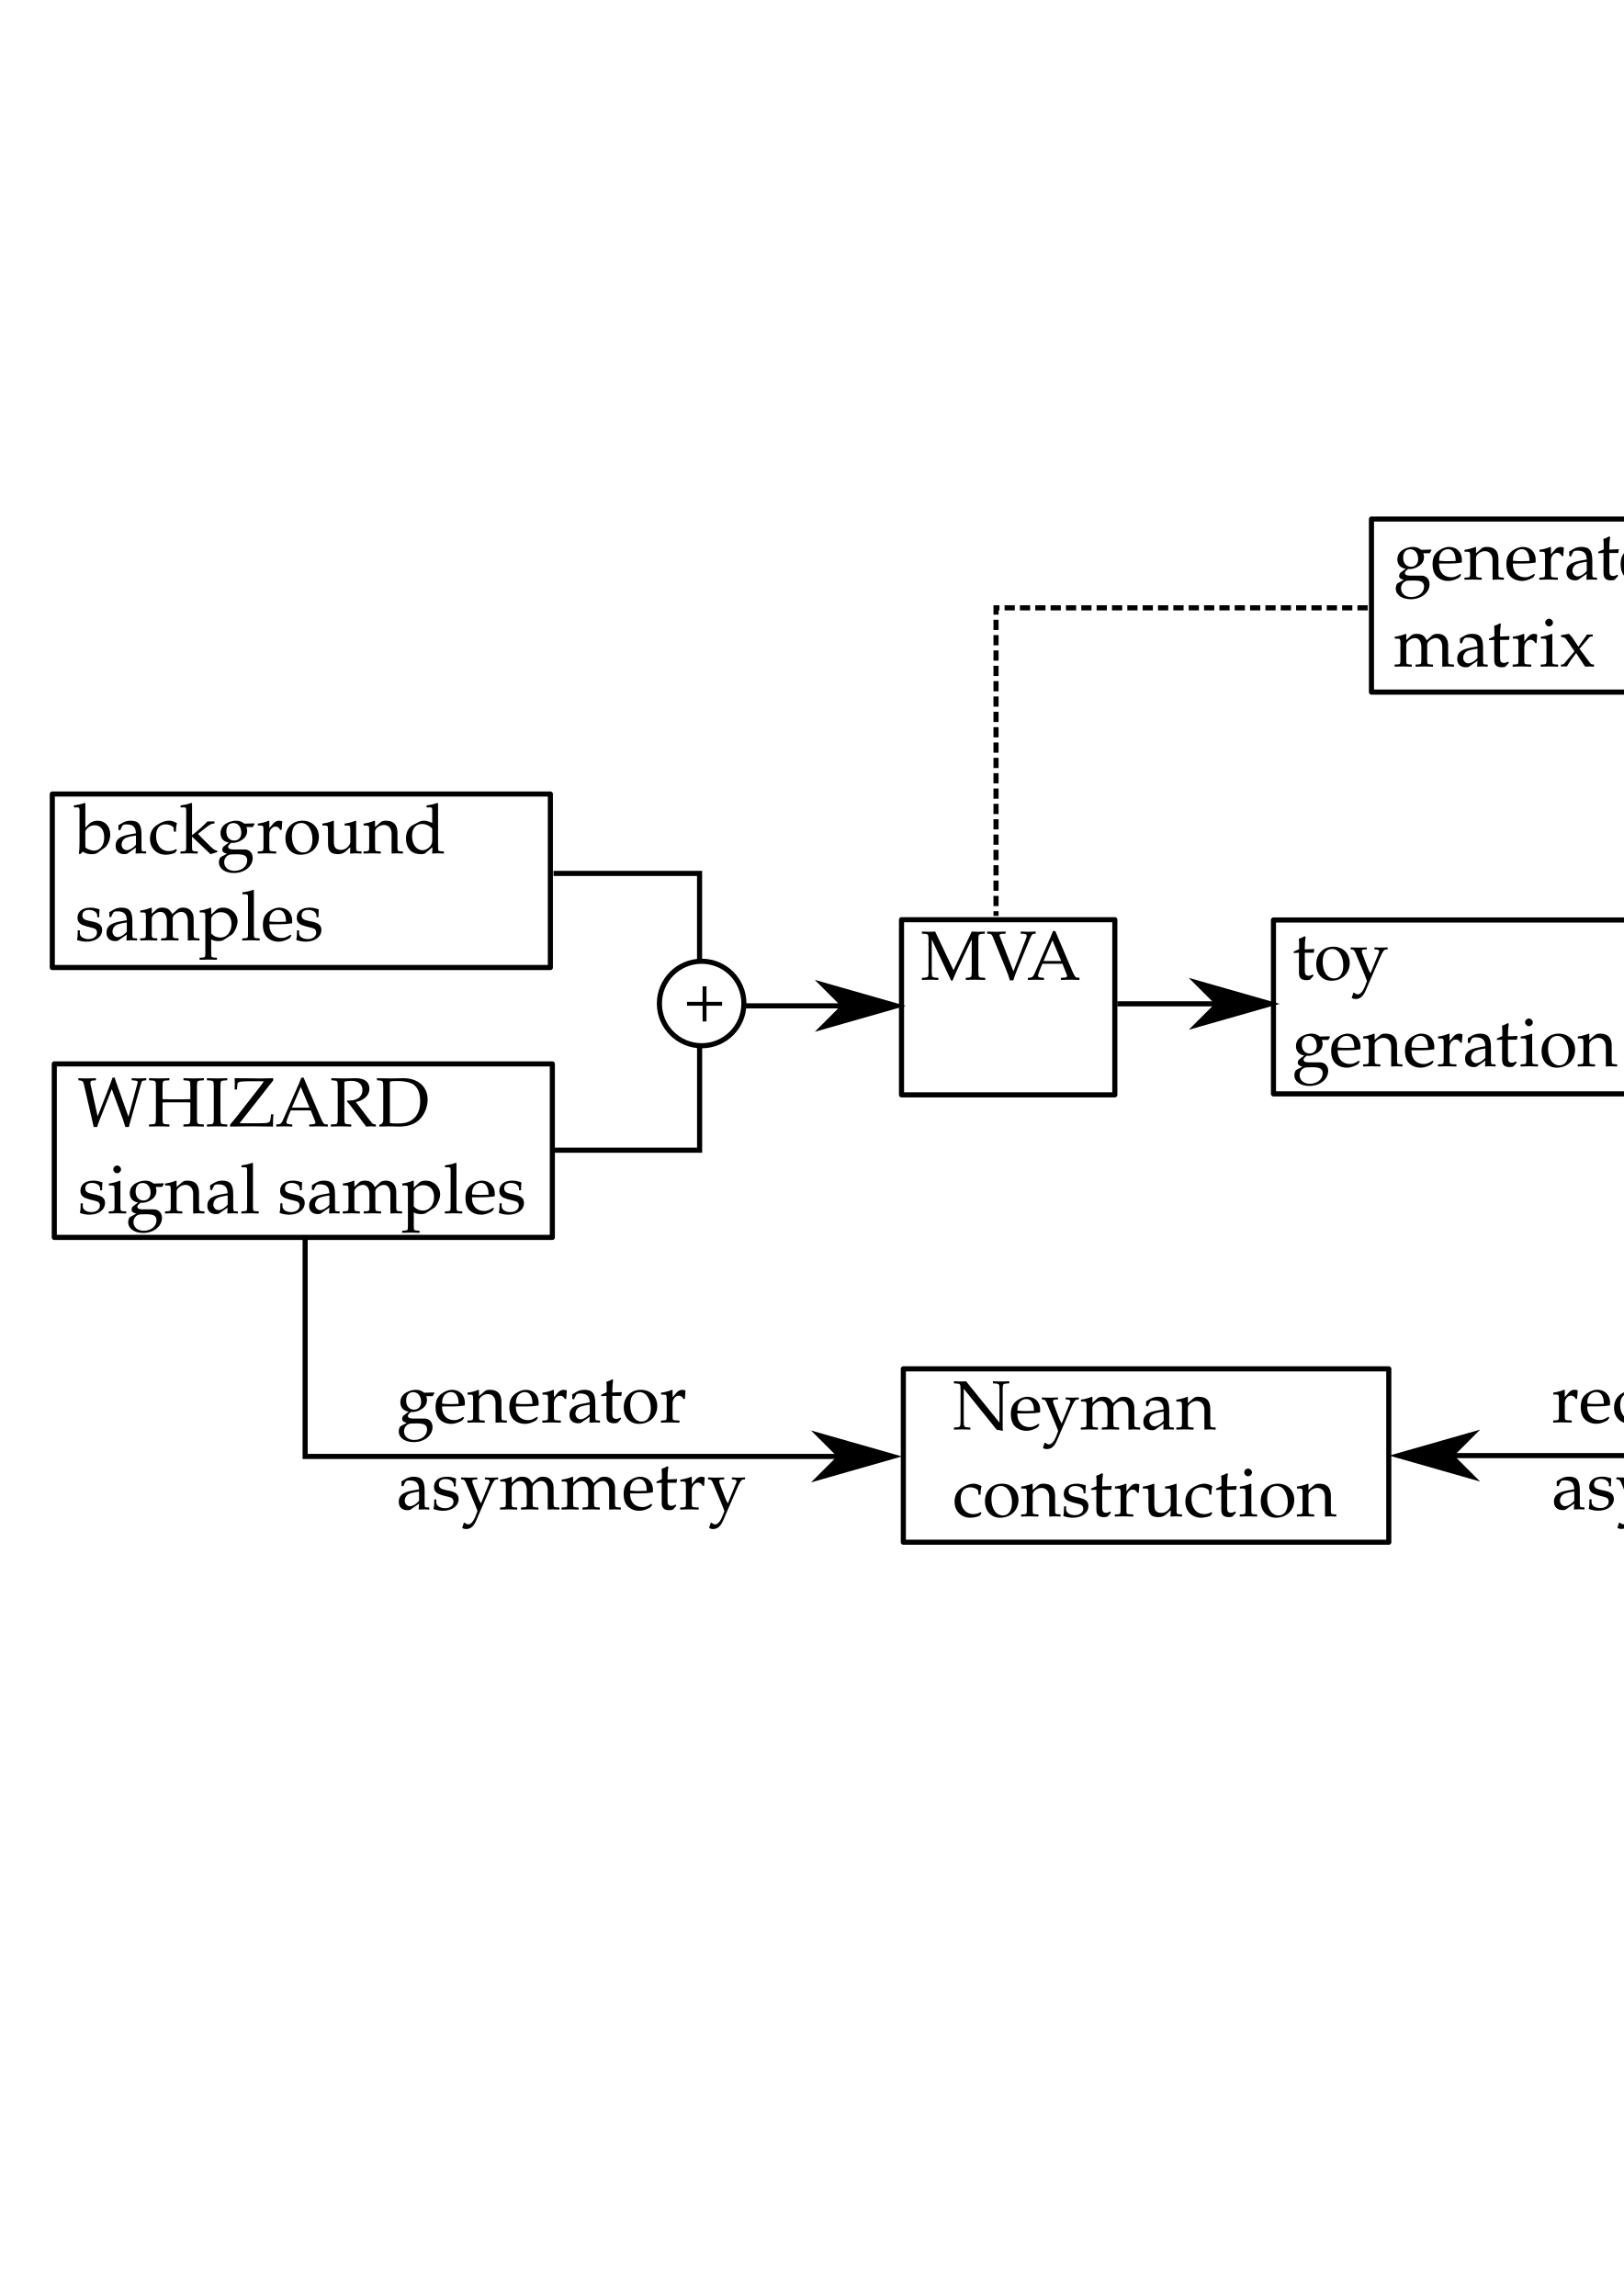
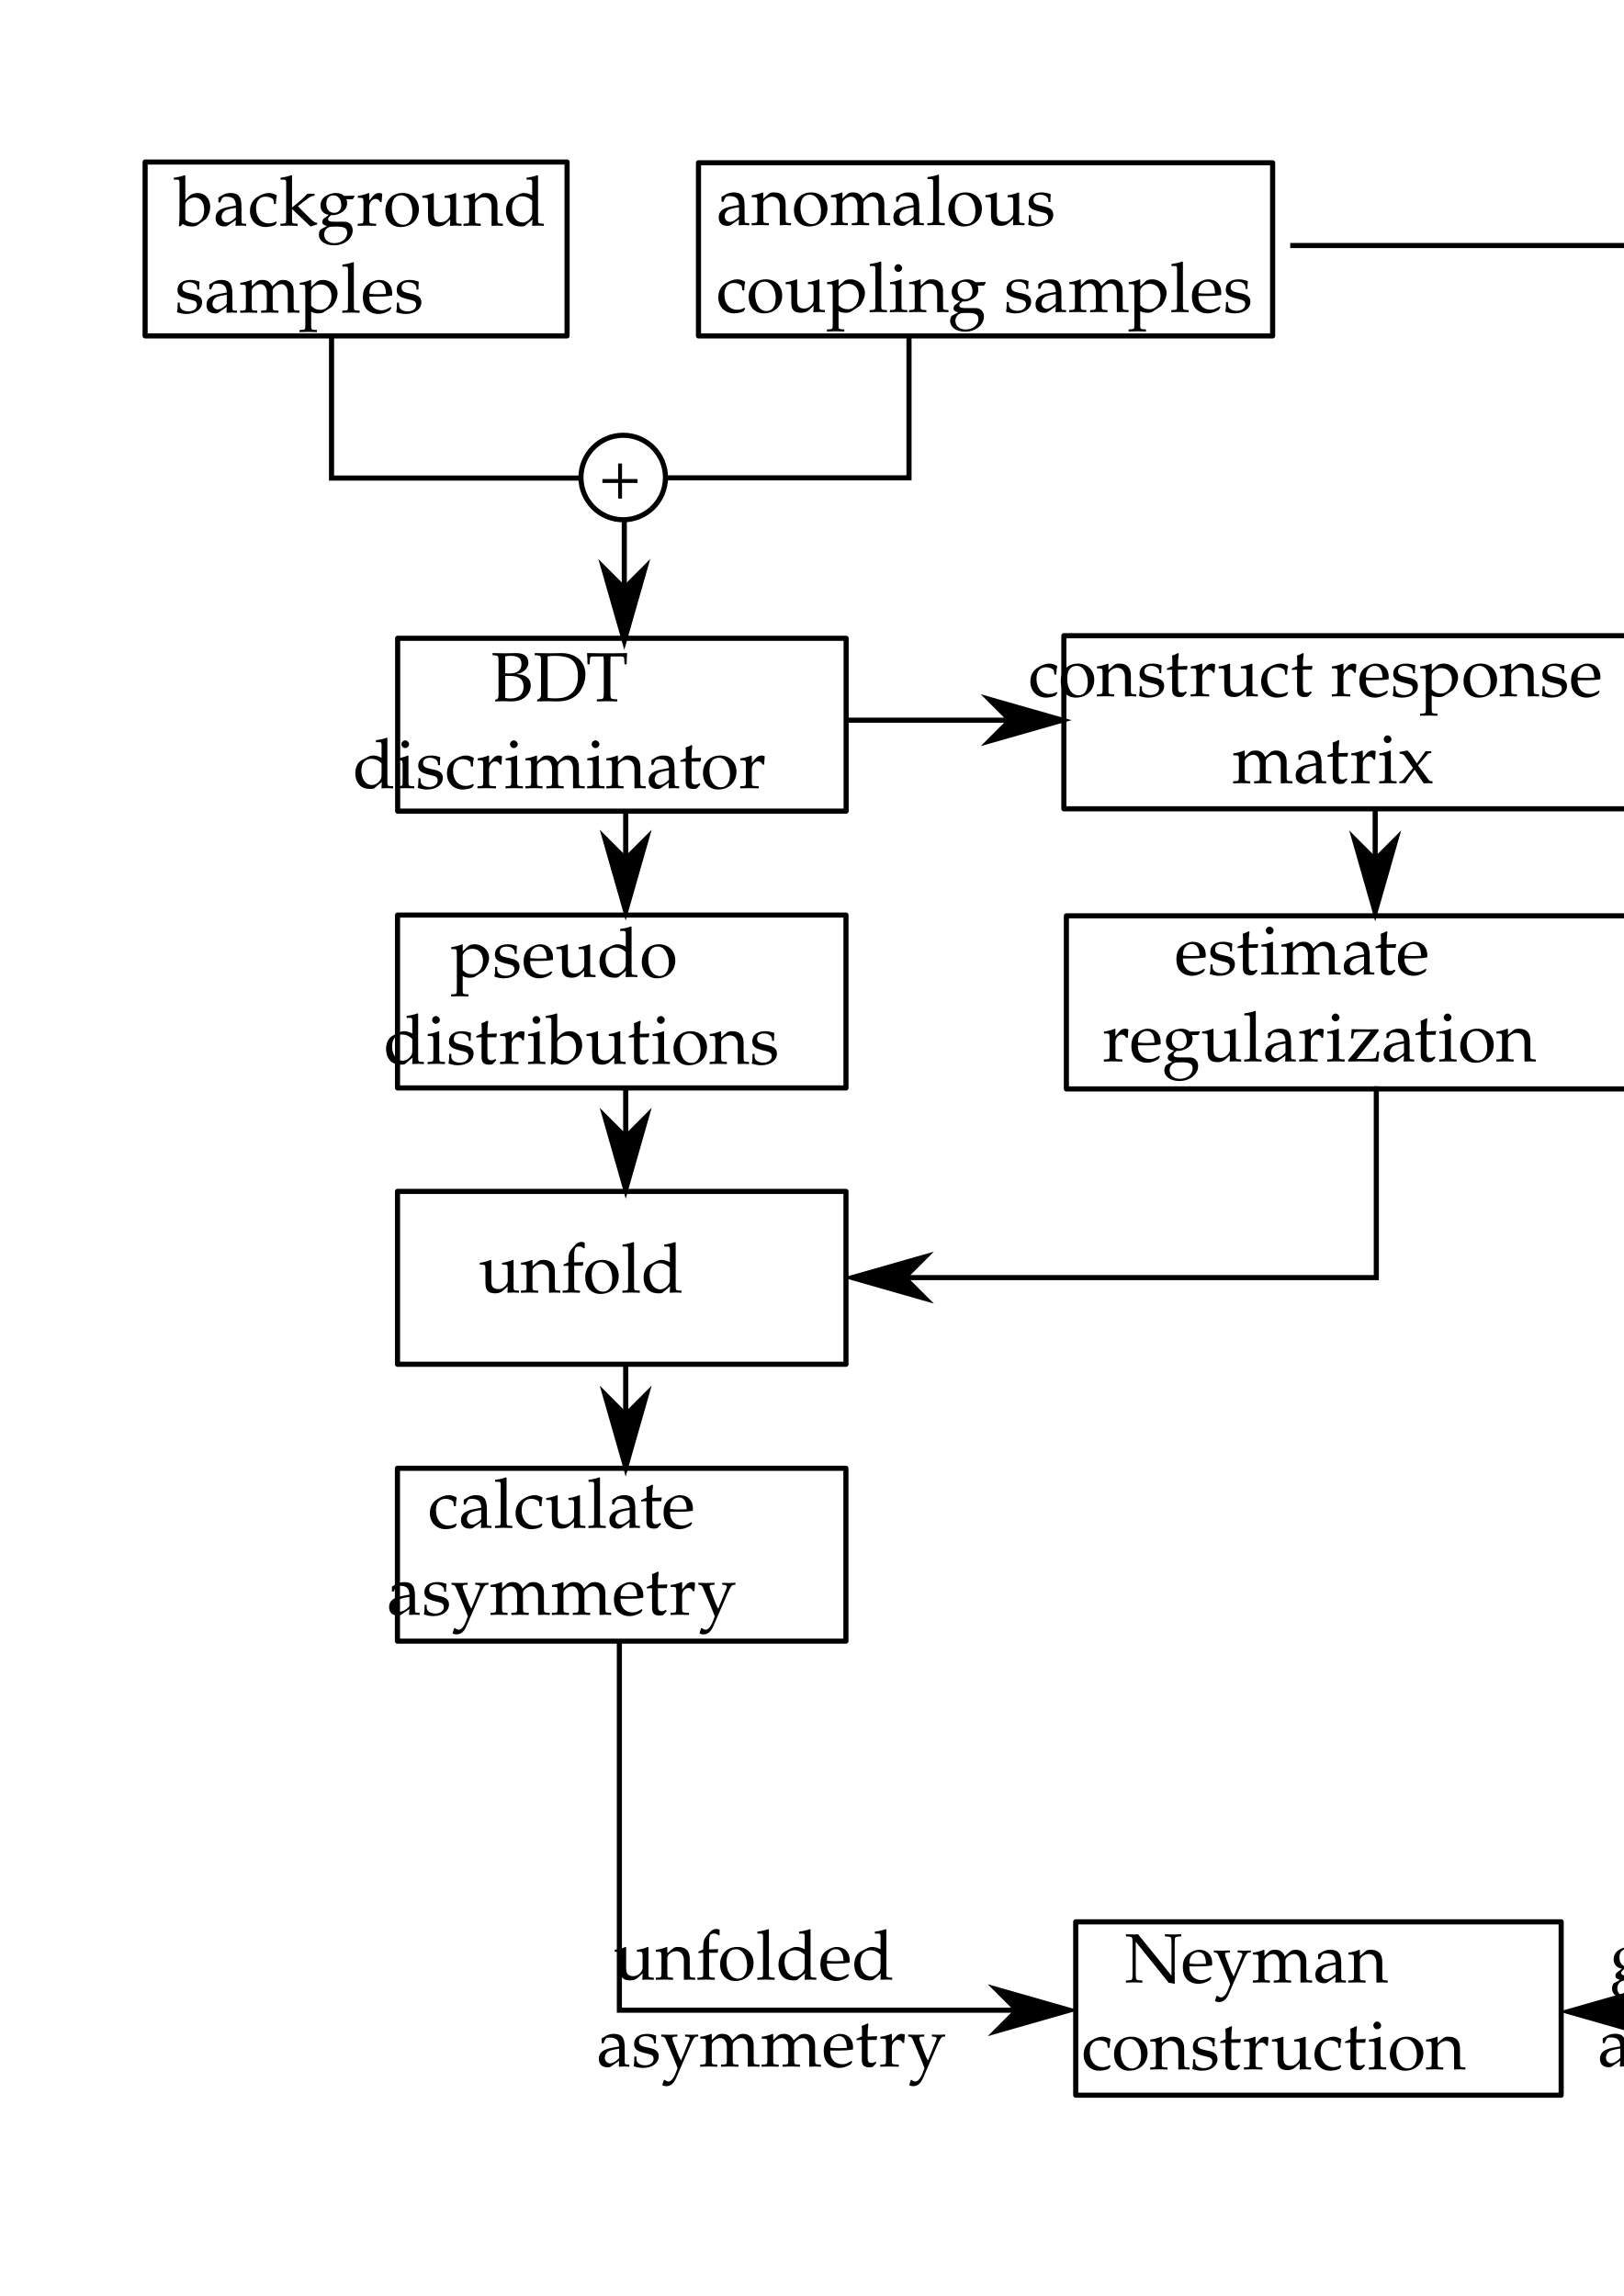
<svg xmlns="http://www.w3.org/2000/svg" width="210mm" height="297mm" id="svg2" version="1.1">
  <defs id="defs4">
    <marker orient="auto" refY="0.0" refX="0.0" id="Arrow1Lend" style="overflow:visible;">
      <path id="path4357" d="M 0.0,0.0 L 5.0,-5.0 L -12.5,0.0 L 5.0,5.0 L 0.0,0.0 z " style="fill-rule:evenodd;stroke:#000000;stroke-width:1.0pt;marker-start:none;" transform="scale(0.8) rotate(180) translate(12.5,0)" />
    </marker>
    <marker orient="auto" refY="0" refX="0" id="Arrow1Lend-1" style="overflow:visible">
      <path id="path4357-6" d="M 0,0 5,-5 -12.5,0 5,5 0,0 z" style="fill-rule:evenodd;stroke:#000000;stroke-width:1pt;marker-start:none" transform="matrix(-0.8,0,0,-0.8,-10,0)" />
    </marker>
    <marker orient="auto" refY="0" refX="0" id="Arrow1Lend-5" style="overflow:visible">
      <path id="path4357-7" d="M 0,0 5,-5 -12.5,0 5,5 0,0 z" style="fill-rule:evenodd;stroke:#000000;stroke-width:1pt;marker-start:none" transform="matrix(-0.8,0,0,-0.8,-10,0)" />
    </marker>
    <marker orient="auto" refY="0" refX="0" id="Arrow1Lend-18" style="overflow:visible">
      <path id="path4357-9" d="M 0,0 5,-5 -12.5,0 5,5 0,0 z" style="fill-rule:evenodd;stroke:#000000;stroke-width:1pt;marker-start:none" transform="matrix(-0.8,0,0,-0.8,-10,0)" />
    </marker>
    <marker orient="auto" refY="0" refX="0" id="Arrow1Lend-7" style="overflow:visible">
      <path id="path4357-95" d="M 0,0 5,-5 -12.5,0 5,5 0,0 z" style="fill-rule:evenodd;stroke:#000000;stroke-width:1pt;marker-start:none" transform="matrix(-0.8,0,0,-0.8,-10,0)" />
    </marker>
    <marker orient="auto" refY="0" refX="0" id="Arrow1Lend-6" style="overflow:visible">
      <path id="path4357-4" d="M 0,0 5,-5 -12.5,0 5,5 0,0 z" style="fill-rule:evenodd;stroke:#000000;stroke-width:1pt;marker-start:none" transform="matrix(-0.8,0,0,-0.8,-10,0)" />
    </marker>
    <marker orient="auto" refY="0" refX="0" id="Arrow1Lend-189" style="overflow:visible">
      <path id="path4357-8" d="M 0,0 5,-5 -12.5,0 5,5 0,0 z" style="fill-rule:evenodd;stroke:#000000;stroke-width:1pt;marker-start:none" transform="matrix(-0.8,0,0,-0.8,-10,0)" />
    </marker>
    <marker orient="auto" refY="0" refX="0" id="Arrow1Lend-14" style="overflow:visible">
      <path id="path4357-3" d="M 0,0 5,-5 -12.5,0 5,5 0,0 z" style="fill-rule:evenodd;stroke:#000000;stroke-width:1pt;marker-start:none" transform="matrix(-0.8,0,0,-0.8,-10,0)" />
    </marker>
    <marker orient="auto" refY="0" refX="0" id="Arrow1Lend-3" style="overflow:visible">
      <path id="path4357-2" d="M 0,0 5,-5 -12.5,0 5,5 0,0 z" style="fill-rule:evenodd;stroke:#000000;stroke-width:1pt;marker-start:none" transform="matrix(-0.8,0,0,-0.8,-10,0)" />
    </marker>
+     <marker orient="auto" refY="0" refX="0" id="Arrow1Lend-0" style="overflow:visible">
+       <path id="path4357-94" d="M 0,0 5,-5 -12.5,0 5,5 0,0 z" style="fill-rule:evenodd;stroke:#000000;stroke-width:1pt;marker-start:none" transform="matrix(-0.8,0,0,-0.8,-10,0)" />
+     </marker>
+     <marker orient="auto" refY="0" refX="0" id="Arrow1Lend-4" style="overflow:visible">
+       <path id="path4357-5" d="M 0,0 5,-5 -12.5,0 5,5 0,0 z" style="fill-rule:evenodd;stroke:#000000;stroke-width:1pt;marker-start:none" transform="matrix(-0.8,0,0,-0.8,-10,0)" />
+     </marker>
+     <marker orient="auto" refY="0" refX="0" id="Arrow1Lend-71" style="overflow:visible">
+       <path id="path4357-1" d="M 0,0 5,-5 -12.5,0 5,5 0,0 z" style="fill-rule:evenodd;stroke:#000000;stroke-width:1pt;marker-start:none" transform="matrix(-0.8,0,0,-0.8,-10,0)" />
+     </marker>
+     <marker orient="auto" refY="0" refX="0" id="Arrow1Lend-2" style="overflow:visible">
+       <path id="path4357-76" d="M 0,0 5,-5 -12.5,0 5,5 0,0 z" style="fill-rule:evenodd;stroke:#000000;stroke-width:1pt;marker-start:none" transform="matrix(-0.8,0,0,-0.8,-10,0)" />
+     </marker>
+     <marker orient="auto" refY="0" refX="0" id="Arrow1Lend-23" style="overflow:visible">
+       <path id="path4357-22" d="M 0,0 5,-5 -12.5,0 5,5 0,0 z" style="fill-rule:evenodd;stroke:#000000;stroke-width:1pt;marker-start:none" transform="matrix(-0.8,0,0,-0.8,-10,0)" />
+     </marker>
+     <marker orient="auto" refY="0" refX="0" id="Arrow1Lend-68" style="overflow:visible">
+       <path id="path4357-57" d="M 0,0 5,-5 -12.5,0 5,5 0,0 z" style="fill-rule:evenodd;stroke:#000000;stroke-width:1pt;marker-start:none" transform="matrix(-0.8,0,0,-0.8,-10,0)" />
+     </marker>
+     <marker orient="auto" refY="0" refX="0" id="Arrow1Lend-1892" style="overflow:visible">
+       <path id="path4357-79" d="M 0,0 5,-5 -12.5,0 5,5 0,0 z" style="fill-rule:evenodd;stroke:#000000;stroke-width:1pt;marker-start:none" transform="matrix(-0.8,0,0,-0.8,-10,0)" />
+     </marker>
  </defs>
  <g id="layer1">
-     <text xml:space="preserve" style="font-size:34px;font-style:normal;font-variant:normal;font-weight:normal;font-stretch:normal;text-align:start;line-height:125%;writing-mode:lr-tb;text-anchor:start;fill:#000000;fill-opacity:1;stroke:none;font-family:Palatino Linotype;-inkscape-font-specification:Palatino Linotype;stroke-width:2.5;stroke-miterlimit:4;stroke-dasharray:none" x="36.626" y="417.197" id="text2816">
-       <tspan x="36.626" y="417.197" id="tspan2820">background </tspan>
-       <tspan x="36.626" y="459.697" id="tspan3176">samples</tspan>
+     <text xml:space="preserve" style="font-size:34px;font-style:normal;font-variant:normal;font-weight:normal;font-stretch:normal;text-align:start;line-height:125%;writing-mode:lr-tb;text-anchor:start;fill:#000000;fill-opacity:1;stroke:none;font-family:Palatino Linotype;-inkscape-font-specification:Palatino Linotype;stroke-width:2.5;stroke-miterlimit:4;stroke-dasharray:none" x="85.495" y="110.307" id="text2816">
+       <tspan x="85.495" y="110.307" id="tspan2820">background </tspan>
+       <tspan x="85.495" y="152.807" id="tspan3176">samples</tspan>
    </text>
-     <text xml:space="preserve" style="font-size:34px;font-style:normal;font-variant:normal;font-weight:normal;font-stretch:normal;text-align:start;line-height:125%;writing-mode:lr-tb;text-anchor:start;fill:#000000;fill-opacity:1;stroke:none;font-family:Palatino Linotype;-inkscape-font-specification:Palatino Linotype;stroke-width:2.5;stroke-miterlimit:4;stroke-dasharray:none" x="38.044" y="550.669" id="text2816-1">
-       <tspan id="tspan2818-7" x="38.044" y="550.669">WHIZARD</tspan>
-       <tspan x="38.044" y="593.169" id="tspan2820-4">signal samples</tspan>
+     <text xml:space="preserve" style="font-size:34px;font-style:normal;font-variant:normal;font-weight:normal;font-stretch:normal;text-align:start;line-height:125%;writing-mode:lr-tb;text-anchor:start;fill:#000000;fill-opacity:1;stroke:none;font-family:Palatino Linotype;-inkscape-font-specification:Palatino Linotype;stroke-width:2.5;stroke-miterlimit:4;stroke-dasharray:none" x="350.231" y="110.021" id="text2816-1">
+       <tspan x="350.231" y="110.021" id="tspan2820-4">anomalous</tspan>
+       <tspan x="350.231" y="152.521" id="tspan3748">coupling samples</tspan>
    </text>
-     <text xml:space="preserve" style="font-size:34px;font-style:normal;font-variant:normal;font-weight:normal;font-stretch:normal;text-align:start;line-height:125%;writing-mode:lr-tb;text-anchor:start;fill:#000000;fill-opacity:1;stroke:none;font-family:Palatino Linotype;-inkscape-font-specification:Palatino Linotype;stroke-width:2.5;stroke-miterlimit:4;stroke-dasharray:none" x="631.63" y="478.797" id="text2816-1-0">
-       <tspan x="631.63" y="478.797" id="tspan2820-4-4">toy </tspan>
-       <tspan x="631.63" y="521.297" id="tspan3339">generation</tspan>
+     <text xml:space="preserve" style="font-size:34px;font-style:normal;font-variant:normal;font-weight:normal;font-stretch:normal;text-align:start;line-height:125%;writing-mode:lr-tb;text-anchor:start;fill:#000000;fill-opacity:1;stroke:none;font-family:Palatino Linotype;-inkscape-font-specification:Palatino Linotype;stroke-width:2.5;stroke-miterlimit:4;stroke-dasharray:none" x="305.465" y="477.61" id="text2816-1-0">
+       <tspan x="309.715" y="477.61" id="tspan2820-4-4" style="text-align:center;text-anchor:middle;stroke-width:2.5;stroke-miterlimit:4;stroke-dasharray:none">pseudo </tspan>
+       <tspan x="305.465" y="520.11" id="tspan3774" style="text-align:center;text-anchor:middle;stroke-width:2.5;stroke-miterlimit:4;stroke-dasharray:none">distributions</tspan>
    </text>
    <text xml:space="preserve" style="font-size:34px;font-style:normal;font-weight:normal;fill:#000000;fill-opacity:1;stroke:none;font-family:Palatino Linotype;-inkscape-font-specification:Palatino Linotype;stroke-width:2.5;stroke-miterlimit:4;stroke-dasharray:none;font-stretch:normal;font-variant:normal;text-anchor:start;text-align:start;writing-mode:lr;line-height:125%" x="623.549" y="613.714" id="text3208">
      <tspan id="tspan3210" x="623.549" y="613.714" />
    </text>
-     <text xml:space="preserve" style="font-size:34px;font-style:normal;font-variant:normal;font-weight:normal;font-stretch:normal;text-align:start;line-height:125%;writing-mode:lr-tb;text-anchor:start;fill:#000000;fill-opacity:1;stroke:none;font-family:Palatino Linotype;-inkscape-font-specification:Palatino Linotype;stroke-width:2.5;stroke-miterlimit:4;stroke-dasharray:none" x="681.187" y="283.337" id="text2816-1-0-8">
-       <tspan x="681.187" y="283.337" id="tspan3335">generate response</tspan>
-       <tspan x="681.187" y="325.837" id="tspan3237">matrix</tspan>
+     <text xml:space="preserve" style="font-size:34px;font-style:normal;font-variant:normal;font-weight:normal;font-stretch:normal;text-align:center;line-height:125%;writing-mode:lr-tb;text-anchor:middle;fill:#000000;fill-opacity:1;stroke:none;font-family:Palatino Linotype;-inkscape-font-specification:Palatino Linotype;stroke-width:2.5;stroke-miterlimit:4;stroke-dasharray:none" x="672.825" y="340.381" id="text2816-1-0-8">
+       <tspan x="672.825" y="340.381" id="tspan3335">construct response</tspan>
+       <tspan x="672.825" y="382.881" id="tspan3237">matrix</tspan>
    </text>
-     <text xml:space="preserve" style="font-size:34px;font-style:normal;font-variant:normal;font-weight:normal;font-stretch:normal;text-align:start;line-height:125%;writing-mode:lr-tb;text-anchor:start;fill:#000000;fill-opacity:1;stroke:none;font-family:Palatino Linotype;-inkscape-font-specification:Palatino Linotype;stroke-width:2.5;stroke-miterlimit:4;stroke-dasharray:none" x="1066.201" y="281.583" id="text2816-1-0-8-2">
-       <tspan x="1066.201" y="281.583" id="tspan3269">estimate </tspan>
-       <tspan x="1066.201" y="324.083" id="tspan3333">regularization</tspan>
+     <text xml:space="preserve" style="font-size:34px;font-style:normal;font-variant:normal;font-weight:normal;font-stretch:normal;text-align:center;line-height:125%;writing-mode:lr-tb;text-anchor:middle;fill:#000000;fill-opacity:1;stroke:none;font-family:Palatino Linotype;-inkscape-font-specification:Palatino Linotype;stroke-width:2.5;stroke-miterlimit:4;stroke-dasharray:none" x="666.201" y="476.385" id="text2816-1-0-8-2">
+       <tspan x="670.451" y="476.385" id="tspan3269">estimate </tspan>
+       <tspan x="666.201" y="518.885" id="tspan3333">regularization</tspan>
    </text>
-     <text xml:space="preserve" style="font-size:34px;font-style:normal;font-variant:normal;font-weight:normal;font-stretch:normal;text-align:start;line-height:125%;writing-mode:lr-tb;text-anchor:start;fill:#000000;fill-opacity:1;stroke:none;font-family:Palatino Linotype;-inkscape-font-specification:Palatino Linotype;stroke-width:2.5;stroke-miterlimit:4;stroke-dasharray:none" x="895.131" y="478.687" id="text2816-1-0-8-2-5">
-       <tspan x="895.131" y="478.687" id="tspan3269-1">unfold</tspan>
+     <text xml:space="preserve" style="font-size:34px;font-style:normal;font-variant:normal;font-weight:normal;font-stretch:normal;text-align:start;line-height:125%;writing-mode:lr-tb;text-anchor:start;fill:#000000;fill-opacity:1;stroke:none;font-family:Palatino Linotype;-inkscape-font-specification:Palatino Linotype;stroke-width:2.5;stroke-miterlimit:4;stroke-dasharray:none" x="305.318" y="631.918" id="text2816-1-0-8-2-5">
+       <tspan x="305.318" y="631.918" id="tspan3269-1" style="text-align:center;text-anchor:middle;stroke-width:2.5;stroke-miterlimit:4;stroke-dasharray:none">unfold</tspan>
    </text>
    <text xml:space="preserve" style="font-size:34px;font-style:normal;font-weight:normal;fill:#000000;fill-opacity:1;stroke:none;font-family:Palatino Linotype;-inkscape-font-specification:Palatino Linotype;stroke-width:2.5;stroke-miterlimit:4;stroke-dasharray:none;font-stretch:normal;font-variant:normal;text-anchor:start;text-align:start;writing-mode:lr;line-height:125%" x="658.956" y="725.835" id="text3298">
      <tspan id="tspan3300" x="658.956" y="725.835" />
    </text>
-     <text xml:space="preserve" style="font-size:34px;font-style:normal;font-variant:normal;font-weight:normal;font-stretch:normal;text-align:start;line-height:125%;writing-mode:lr-tb;text-anchor:start;fill:#000000;fill-opacity:1;stroke:none;font-family:Palatino Linotype;-inkscape-font-specification:Palatino Linotype;stroke-width:2.5;stroke-miterlimit:4;stroke-dasharray:none" x="1102.34" y="479.683" id="text2816-1-0-8-2-5-7">
-       <tspan x="1102.34" y="479.683" id="tspan3269-1-1">calculate </tspan>
-       <tspan x="1102.34" y="522.183" id="tspan3341">asymmetry</tspan>
-       <tspan x="1102.34" y="564.683" id="tspan3327" />
+     <text xml:space="preserve" style="font-size:34px;font-style:normal;font-variant:normal;font-weight:normal;font-stretch:normal;text-align:center;line-height:125%;writing-mode:lr-tb;text-anchor:middle;fill:#000000;fill-opacity:1;stroke:none;font-family:Palatino Linotype;-inkscape-font-specification:Palatino Linotype;stroke-width:2.5;stroke-miterlimit:4;stroke-dasharray:none" x="304.253" y="746.936" id="text2816-1-0-8-2-5-7">
+       <tspan x="308.503" y="746.936" id="tspan3269-1-1">calculate </tspan>
+       <tspan x="304.253" y="789.436" id="tspan3341">asymmetry</tspan>
+       <tspan x="304.253" y="831.936" id="tspan3327" />
    </text>
    <text xml:space="preserve" style="font-size:34px;font-style:normal;font-weight:normal;fill:#000000;fill-opacity:1;stroke:none;font-family:Palatino Linotype;-inkscape-font-specification:Palatino Linotype;stroke-width:2.5;stroke-miterlimit:4;stroke-dasharray:none;font-stretch:normal;font-variant:normal;text-anchor:start;text-align:start;writing-mode:lr;line-height:125%" x="662.89" y="843.857" id="text3329">
      <tspan id="tspan3331" x="662.89" y="843.857" />
    </text>
-     <text xml:space="preserve" style="font-size:34px;font-style:normal;font-variant:normal;font-weight:normal;font-stretch:normal;text-align:start;line-height:125%;writing-mode:lr-tb;text-anchor:start;fill:#000000;fill-opacity:1;stroke:none;font-family:Palatino Linotype;-inkscape-font-specification:Palatino Linotype;stroke-width:2.5;stroke-miterlimit:4;stroke-dasharray:none" x="465.725" y="698.832" id="text2816-1-0-1">
-       <tspan x="465.725" y="698.832" id="tspan3339-2">Neyman</tspan>
-       <tspan x="465.725" y="741.332" id="tspan3373">construction</tspan>
+     <text xml:space="preserve" style="font-size:34px;font-style:normal;font-variant:normal;font-weight:normal;font-stretch:normal;text-align:center;line-height:125%;writing-mode:lr-tb;text-anchor:middle;fill:#000000;fill-opacity:1;stroke:none;font-family:Palatino Linotype;-inkscape-font-specification:Palatino Linotype;stroke-width:2.5;stroke-miterlimit:4;stroke-dasharray:none" x="643.989" y="969.194" id="text2816-1-0-1">
+       <tspan x="643.989" y="969.194" id="tspan3339-2">Neyman</tspan>
+       <tspan x="643.989" y="1011.694" id="tspan3373">construction</tspan>
    </text>
-     <rect style="font-size:34px;font-style:normal;font-variant:normal;font-weight:normal;font-stretch:normal;text-align:start;line-height:125%;writing-mode:lr-tb;text-anchor:start;fill:none;stroke:#000000;stroke-width:2.5;stroke-linecap:round;stroke-linejoin:round;stroke-miterlimit:4;stroke-opacity:1;stroke-dasharray:none;stroke-dashoffset:0;font-family:Palatino Linotype;-inkscape-font-specification:Palatino Linotype" id="rect3379" width="296.651" height="84.616" x="670.398" y="253.763" />
-     <rect style="font-size:34px;font-style:normal;font-variant:normal;font-weight:normal;font-stretch:normal;text-align:start;line-height:125%;writing-mode:lr-tb;text-anchor:start;fill:none;stroke:#000000;stroke-width:2.5;stroke-linecap:round;stroke-linejoin:round;stroke-miterlimit:4;stroke-opacity:1;stroke-dasharray:none;stroke-dashoffset:0;font-family:Palatino Linotype;-inkscape-font-specification:Palatino Linotype" id="rect3379-7" width="243.464" height="84.823" x="26.532" y="520.142" />
-     <rect style="font-size:34px;font-style:normal;font-variant:normal;font-weight:normal;font-stretch:normal;text-align:start;line-height:125%;writing-mode:lr-tb;text-anchor:start;fill:none;stroke:#000000;stroke-width:2.5;stroke-linecap:round;stroke-linejoin:round;stroke-miterlimit:4;stroke-opacity:1;stroke-dasharray:none;stroke-dashoffset:0;font-family:Palatino Linotype;-inkscape-font-specification:Palatino Linotype" id="rect3379-7-1" width="243.464" height="84.823" x="25.562" y="388.199" />
-     <rect style="font-size:34px;font-style:normal;font-variant:normal;font-weight:normal;font-stretch:normal;text-align:start;line-height:125%;writing-mode:lr-tb;text-anchor:start;fill:none;stroke:#000000;stroke-width:2.5;stroke-linecap:round;stroke-linejoin:round;stroke-miterlimit:4;stroke-opacity:1;stroke-dasharray:none;stroke-dashoffset:0;font-family:Palatino Linotype;-inkscape-font-specification:Palatino Linotype" id="rect3379-7-1-4" width="181.828" height="85.016" x="622.498" y="449.777" />
-     <text xml:space="preserve" style="font-size:34px;font-style:normal;font-variant:normal;font-weight:normal;font-stretch:normal;text-align:start;line-height:125%;writing-mode:lr-tb;text-anchor:start;fill:#000000;fill-opacity:1;stroke:none;font-family:Palatino Linotype;-inkscape-font-specification:Palatino Linotype;stroke-width:2.5;stroke-miterlimit:4;stroke-dasharray:none" x="334.099" y="499.626" id="text4241">
-       <tspan id="tspan4243" x="334.099" y="499.626">+</tspan>
+     <rect style="font-size:34px;font-style:normal;font-variant:normal;font-weight:normal;font-stretch:normal;text-align:start;line-height:125%;writing-mode:lr-tb;text-anchor:start;fill:none;stroke:#000000;stroke-width:2.5;stroke-linecap:round;stroke-linejoin:round;stroke-miterlimit:4;stroke-opacity:1;stroke-dasharray:none;stroke-dashoffset:0;font-family:Palatino Linotype;-inkscape-font-specification:Palatino Linotype" id="rect3379" width="296.651" height="84.616" x="520.036" y="310.807" />
+     <rect style="font-size:34px;font-style:normal;font-variant:normal;font-weight:normal;font-stretch:normal;text-align:start;line-height:125%;writing-mode:lr-tb;text-anchor:start;fill:none;stroke:#000000;stroke-width:2.5;stroke-linecap:round;stroke-linejoin:round;stroke-miterlimit:4;stroke-opacity:1;stroke-dasharray:none;stroke-dashoffset:0;font-family:Palatino Linotype;-inkscape-font-specification:Palatino Linotype" id="rect3379-7" width="280.656" height="84.642" x="341.435" y="79.584" />
+     <text xml:space="preserve" style="font-size:34px;font-style:normal;font-variant:normal;font-weight:normal;font-stretch:normal;text-align:start;line-height:125%;writing-mode:lr-tb;text-anchor:start;fill:#000000;fill-opacity:1;stroke:none;font-family:Palatino Linotype;-inkscape-font-specification:Palatino Linotype;stroke-width:2.5;stroke-miterlimit:4;stroke-dasharray:none" x="224.865" y="-294.232" id="text4241" transform="matrix(0,1,-1,0,0,0)">
+       <tspan id="tspan4243" x="224.865" y="-294.232">+</tspan>
    </text>
-     <path style="fill:none;stroke:#000000;stroke-width:2.5;stroke-linecap:round;stroke-linejoin:round;stroke-miterlimit:4;stroke-opacity:1;stroke-dasharray:none;stroke-dashoffset:0;-inkscape-font-specification:Palatino Linotype;font-family:Palatino Linotype;font-weight:normal;font-style:normal;font-stretch:normal;font-variant:normal;font-size:34px;text-anchor:start;text-align:start;writing-mode:lr;line-height:125%" id="path4247" d="m 289.154,746.489 a 20.654,20.654 0 1 1 -41.308,0 20.654,20.654 0 1 1 41.308,0 z" transform="translate(74.48348,-255.879)" />
-     <path style="font-size:34px;font-style:normal;font-variant:normal;font-weight:normal;font-stretch:normal;text-align:start;line-height:125%;writing-mode:lr-tb;text-anchor:start;fill:none;stroke:#000000;stroke-width:2.5;stroke-linecap:butt;stroke-linejoin:miter;stroke-miterlimit:4;stroke-opacity:1;stroke-dasharray:none;font-family:Palatino Linotype;-inkscape-font-specification:Palatino Linotype" d="m 270.568,427.013 71.397,0 0,43.221" id="path4249" />
-     <path style="font-size:34px;font-style:normal;font-variant:normal;font-weight:normal;font-stretch:normal;text-align:start;line-height:125%;writing-mode:lr-tb;text-anchor:start;fill:none;stroke:#000000;stroke-width:2.5;stroke-linecap:butt;stroke-linejoin:miter;stroke-miterlimit:4;stroke-opacity:1;stroke-dasharray:none;font-family:Palatino Linotype;-inkscape-font-specification:Palatino Linotype" d="m 341.983,511.325 0,51.009 -71.433,0" id="path4253" />
-     <path style="font-size:34px;font-style:normal;font-variant:normal;font-weight:normal;font-stretch:normal;text-align:start;line-height:125%;writing-mode:lr-tb;text-anchor:start;fill:none;stroke:#000000;stroke-width:2.5;stroke-linecap:butt;stroke-linejoin:miter;stroke-miterlimit:4;stroke-opacity:1;stroke-dasharray:none;marker-end:url(#Arrow1Lend);font-family:Palatino Linotype;-inkscape-font-specification:Palatino Linotype" d="m 363.317,491.758 74.539,0" id="path4257" />
-     <rect style="font-size:34px;font-style:normal;font-variant:normal;font-weight:normal;font-stretch:normal;text-align:start;line-height:125%;writing-mode:lr-tb;text-anchor:start;fill:none;stroke:#000000;stroke-width:2.5;stroke-linecap:round;stroke-linejoin:round;stroke-miterlimit:4;stroke-opacity:1;stroke-dasharray:none;stroke-dashoffset:0;font-family:Palatino Linotype;-inkscape-font-specification:Palatino Linotype" id="rect3379-7-1-4-2" width="127.79" height="85.223" x="882.773" y="449.179" />
-     <rect style="font-size:34px;font-style:normal;font-variant:normal;font-weight:normal;font-stretch:normal;text-align:start;line-height:125%;writing-mode:lr-tb;text-anchor:start;fill:none;stroke:#000000;stroke-width:2.5;stroke-linecap:round;stroke-linejoin:round;stroke-miterlimit:4;stroke-opacity:1;stroke-dasharray:none;stroke-dashoffset:0;font-family:Palatino Linotype;-inkscape-font-specification:Palatino Linotype" id="rect3379-7-1-4-3" width="192.947" height="84.94" x="1088.892" y="449.321" />
-     <rect style="font-size:34px;font-style:normal;font-variant:normal;font-weight:normal;font-stretch:normal;text-align:start;line-height:125%;writing-mode:lr-tb;text-anchor:start;fill:none;stroke:#000000;stroke-width:2.5;stroke-linecap:round;stroke-linejoin:round;stroke-miterlimit:4;stroke-opacity:1;stroke-dasharray:none;stroke-dashoffset:0;font-family:Palatino Linotype;-inkscape-font-specification:Palatino Linotype" id="rect3379-2" width="245.25" height="84.739" x="1051.993" y="252.685" />
-     <rect style="font-size:34px;font-style:normal;font-variant:normal;font-weight:normal;font-stretch:normal;text-align:start;line-height:125%;writing-mode:lr-tb;text-anchor:start;fill:none;stroke:#000000;stroke-width:2.5;stroke-linecap:round;stroke-linejoin:round;stroke-miterlimit:4;stroke-opacity:1;stroke-dasharray:none;stroke-dashoffset:0;font-family:Palatino Linotype;-inkscape-font-specification:Palatino Linotype" id="rect3379-7-2" width="237.3" height="84.759" x="441.571" y="669.225" />
-     <path style="font-size:34px;font-style:normal;font-variant:normal;font-weight:normal;font-stretch:normal;text-align:start;line-height:125%;writing-mode:lr-tb;text-anchor:start;fill:none;stroke:#000000;stroke-width:2.5;stroke-linecap:butt;stroke-linejoin:miter;stroke-miterlimit:4;stroke-opacity:1;stroke-dasharray:none;marker-end:url(#Arrow1Lend);font-family:Palatino Linotype;-inkscape-font-specification:Palatino Linotype" d="m 149.157,603.891 0,108.164 286.859,0" id="path4347" />
-     <path style="font-size:34px;font-style:normal;font-variant:normal;font-weight:normal;font-stretch:normal;text-align:start;line-height:125%;writing-mode:lr-tb;text-anchor:start;fill:none;stroke:#000000;stroke-width:2.5;stroke-linecap:butt;stroke-linejoin:miter;stroke-miterlimit:4;stroke-opacity:1;stroke-dasharray:none;marker-end:url(#Arrow1Lend);font-family:Palatino Linotype;-inkscape-font-specification:Palatino Linotype" d="m 1180.542,533.539 0,178.103 -496.595,0" id="path4349" />
-     <path style="font-size:34px;font-style:normal;font-variant:normal;font-weight:normal;font-stretch:normal;text-align:start;line-height:125%;writing-mode:lr-tb;text-anchor:start;fill:none;stroke:#000000;stroke-width:2.5;stroke-linecap:butt;stroke-linejoin:miter;stroke-miterlimit:4;stroke-opacity:1;stroke-dasharray:none;marker-end:url(#Arrow1Lend);font-family:Palatino Linotype;-inkscape-font-specification:Palatino Linotype" d="m 968.146,294.802 79.909,0" id="path4257-2" />
-     <path style="font-size:34px;font-style:normal;font-variant:normal;font-weight:normal;font-stretch:normal;text-align:start;line-height:125%;writing-mode:lr-tb;text-anchor:start;fill:none;stroke:#000000;stroke-width:2.5;stroke-linecap:butt;stroke-linejoin:miter;stroke-miterlimit:4;stroke-opacity:1;stroke-dasharray:none;marker-end:url(#Arrow1Lend);font-family:Palatino Linotype;-inkscape-font-specification:Palatino Linotype" d="m 1178.779,336.285 0,110.155" id="path4257-2-4" />
-     <text xml:space="preserve" style="font-size:34px;font-style:normal;font-variant:normal;font-weight:normal;font-stretch:normal;text-align:start;line-height:125%;writing-mode:lr-tb;text-anchor:start;fill:#000000;fill-opacity:1;stroke:none;font-family:Palatino Linotype;-inkscape-font-specification:Palatino Linotype;stroke-width:2.5;stroke-miterlimit:4;stroke-dasharray:none" x="193.823" y="695.433" id="text2816-1-0-1-8">
-       <tspan x="193.823" y="695.433" id="tspan3373-2">generator</tspan>
-       <tspan x="193.823" y="737.933" id="tspan3731">asymmetry</tspan>
+     <path style="font-size:34px;font-style:normal;font-variant:normal;font-weight:normal;font-stretch:normal;text-align:start;line-height:125%;writing-mode:lr-tb;text-anchor:start;fill:none;stroke:#000000;stroke-width:2.5;stroke-linecap:round;stroke-linejoin:round;stroke-miterlimit:4;stroke-opacity:1;stroke-dasharray:none;stroke-dashoffset:0;font-family:Palatino Linotype;-inkscape-font-specification:Palatino Linotype" id="path4247" d="m 289.154,746.489 a 20.654,20.654 0 1 1 -41.308,0 20.654,20.654 0 1 1 41.308,0 z" transform="matrix(0,1,-1,0,1051.129,-35.04332)" />
+     <path style="font-size:34px;font-style:normal;font-variant:normal;font-weight:normal;font-stretch:normal;text-align:start;line-height:125%;writing-mode:lr-tb;text-anchor:start;fill:none;stroke:#000000;stroke-width:2.5;stroke-linecap:butt;stroke-linejoin:miter;stroke-miterlimit:4;stroke-opacity:1;stroke-dasharray:none;marker-end:url(#Arrow1Lend);font-family:Palatino Linotype;-inkscape-font-specification:Palatino Linotype" d="m 305.164,253.842 0,59.028" id="path4257" />
+     <rect style="font-size:34px;font-style:normal;font-variant:normal;font-weight:normal;font-stretch:normal;text-align:start;line-height:125%;writing-mode:lr-tb;text-anchor:start;fill:none;stroke:#000000;stroke-width:2.5;stroke-linecap:round;stroke-linejoin:round;stroke-miterlimit:4;stroke-opacity:1;stroke-dasharray:none;stroke-dashoffset:0;font-family:Palatino Linotype;-inkscape-font-specification:Palatino Linotype" id="rect3379-7-2" width="237.3" height="84.759" x="525.835" y="939.587" />
+     <path style="font-size:34px;font-style:normal;font-variant:normal;font-weight:normal;font-stretch:normal;text-align:start;line-height:125%;writing-mode:lr-tb;text-anchor:start;fill:none;stroke:#000000;stroke-width:2.5;stroke-linecap:butt;stroke-linejoin:miter;stroke-miterlimit:4;stroke-opacity:1;stroke-dasharray:none;marker-end:url(#Arrow1Lend);font-family:Palatino Linotype;-inkscape-font-specification:Palatino Linotype" d="m 302.765,801.653 0,181.134 219.621,0" id="path4347" />
+     <text xml:space="preserve" style="font-size:34px;font-style:normal;font-variant:normal;font-weight:normal;font-stretch:normal;text-align:center;line-height:125%;writing-mode:lr-tb;text-anchor:middle;fill:#000000;fill-opacity:1;stroke:none;font-family:Palatino Linotype;-inkscape-font-specification:Palatino Linotype;stroke-width:2.5;stroke-miterlimit:4;stroke-dasharray:none" x="887.647" y="967.762" id="text2816-1-0-1-8">
+       <tspan x="887.647" y="967.762" id="tspan3373-2">generator</tspan>
+       <tspan x="887.647" y="1010.263" id="tspan3731">asymmetry</tspan>
    </text>
-     <text xml:space="preserve" style="font-size:34px;font-style:normal;font-variant:normal;font-weight:normal;font-stretch:normal;text-align:start;line-height:125%;writing-mode:lr-tb;text-anchor:start;fill:#000000;fill-opacity:1;stroke:none;font-family:Palatino Linotype;-inkscape-font-specification:Palatino Linotype;stroke-width:2.5;stroke-miterlimit:4;stroke-dasharray:none" x="758.515" y="695.386" id="text2816-1-0-1-8-7">
-       <tspan x="758.515" y="695.386" id="tspan3373-2-9">reconstructed</tspan>
-       <tspan x="758.515" y="737.886" id="tspan3731-5">asymmetry</tspan>
+     <text xml:space="preserve" style="font-size:34px;font-style:normal;font-variant:normal;font-weight:normal;font-stretch:normal;text-align:center;line-height:125%;writing-mode:lr-tb;text-anchor:middle;fill:#000000;fill-opacity:1;stroke:none;font-family:Palatino Linotype;-inkscape-font-specification:Palatino Linotype;stroke-width:2.5;stroke-miterlimit:4;stroke-dasharray:none" x="398.274" y="967.815" id="text2816-1-0-1-8-7">
+       <tspan x="398.274" y="967.815" id="tspan3373-2-9">unfolded</tspan>
+       <tspan x="398.274" y="1010.315" id="tspan3731-5">asymmetry</tspan>
    </text>
-     <path style="font-size:34px;font-style:normal;font-variant:normal;font-weight:normal;font-stretch:normal;text-align:start;line-height:125%;writing-mode:lr-tb;text-anchor:start;fill:none;stroke:#000000;stroke-width:2.5;stroke-linecap:butt;stroke-linejoin:miter;stroke-miterlimit:4;stroke-opacity:1;stroke-dasharray:none;marker-end:url(#Arrow1Lend);font-family:Palatino Linotype;-inkscape-font-specification:Palatino Linotype" d="m 805.264,491.789 74.539,0" id="path4257-4" />
-     <path style="font-size:34px;font-style:normal;font-variant:normal;font-weight:normal;font-stretch:normal;text-align:start;line-height:125%;writing-mode:lr-tb;text-anchor:start;fill:none;stroke:#000000;stroke-width:2.5;stroke-linecap:butt;stroke-linejoin:miter;stroke-miterlimit:4;stroke-opacity:1;stroke-dasharray:none;marker-end:url(#Arrow1Lend);font-family:Palatino Linotype;-inkscape-font-specification:Palatino Linotype" d="m 1011.313,492.454 74.539,0" id="path4257-4-9" />
-     <text xml:space="preserve" style="font-size:34px;font-style:normal;font-variant:normal;font-weight:normal;font-stretch:normal;text-align:start;line-height:125%;writing-mode:lr-tb;text-anchor:start;fill:#000000;fill-opacity:1;stroke:none;font-family:Palatino Linotype;-inkscape-font-specification:Palatino Linotype;stroke-width:2.5;stroke-miterlimit:4;stroke-dasharray:none" x="450.113" y="478.976" id="text2816-1-0-17">
-       <tspan x="450.113" y="478.976" id="tspan2820-4-4-4">MVA </tspan>
-       <tspan x="450.113" y="521.476" id="tspan3339-0" />
+     <text xml:space="preserve" style="font-size:34px;font-style:normal;font-variant:normal;font-weight:normal;font-stretch:normal;text-align:start;line-height:125%;writing-mode:lr-tb;text-anchor:start;fill:#000000;fill-opacity:1;stroke:none;font-family:Palatino Linotype;-inkscape-font-specification:Palatino Linotype;stroke-width:2.5;stroke-miterlimit:4;stroke-dasharray:none" x="303.267" y="342.822" id="text2816-1-0-17">
+       <tspan x="303.267" y="342.822" id="tspan2820-4-4-4" style="text-align:center;text-anchor:middle;stroke-width:2.5;stroke-miterlimit:4;stroke-dasharray:none">BDT</tspan>
+       <tspan x="307.517" y="385.322" id="tspan3744" style="text-align:center;text-anchor:middle;stroke-width:2.5;stroke-miterlimit:4;stroke-dasharray:none">discriminator </tspan>
+       <tspan x="303.267" y="427.822" id="tspan3339-0" style="text-align:center;text-anchor:middle;stroke-width:2.5;stroke-miterlimit:4;stroke-dasharray:none" />
    </text>
-     <rect style="font-size:34px;font-style:normal;font-variant:normal;font-weight:normal;font-stretch:normal;text-align:start;line-height:125%;writing-mode:lr-tb;text-anchor:start;fill:none;stroke:#000000;stroke-width:2.5;stroke-linecap:round;stroke-linejoin:round;stroke-miterlimit:4;stroke-opacity:1;stroke-dasharray:none;stroke-dashoffset:0;font-family:Palatino Linotype;-inkscape-font-specification:Palatino Linotype" id="rect3379-7-1-4-9" width="104.269" height="85.616" x="440.681" y="449.656" />
-     <path style="font-size:34px;font-style:normal;font-variant:normal;font-weight:normal;font-stretch:normal;text-align:start;line-height:125%;writing-mode:lr-tb;text-anchor:start;fill:none;stroke:#000000;stroke-width:2.5;stroke-linecap:butt;stroke-linejoin:miter;stroke-miterlimit:4;stroke-opacity:1;stroke-dasharray:none;marker-end:url(#Arrow1Lend);font-family:Palatino Linotype;-inkscape-font-specification:Palatino Linotype" d="m 546.131,490.772 74.539,0" id="path4257-4-2" />
-     <path style="fill:none;stroke:#000000;stroke-width:2.5;stroke-linecap:butt;stroke-linejoin:miter;stroke-miterlimit:4;stroke-opacity:1;stroke-dasharray:5,2.5;stroke-dashoffset:0;marker-start:none" d="m 668.556,297.171 -181.673,0 0,150.597" id="path3044" />
+     <rect style="font-size:34px;font-style:normal;font-variant:normal;font-weight:normal;font-stretch:normal;text-align:start;line-height:125%;writing-mode:lr-tb;text-anchor:start;fill:none;stroke:#000000;stroke-width:2.5;stroke-linecap:round;stroke-linejoin:round;stroke-miterlimit:4;stroke-opacity:1;stroke-dasharray:none;stroke-dashoffset:0;font-family:Palatino Linotype;-inkscape-font-specification:Palatino Linotype" id="rect3379-7-1-4-9" width="219.222" height="84.515" x="194.386" y="312.053" />
+     <rect style="font-size:34px;font-style:normal;font-variant:normal;font-weight:normal;font-stretch:normal;text-align:start;line-height:125%;writing-mode:lr-tb;text-anchor:start;fill:none;stroke:#000000;stroke-width:2.5;stroke-linecap:round;stroke-linejoin:round;stroke-miterlimit:4;stroke-opacity:1;stroke-dasharray:none;stroke-dashoffset:0;font-family:Palatino Linotype;-inkscape-font-specification:Palatino Linotype" id="rect3379-7-17" width="206.261" height="84.994" x="70.935" y="79.217" />
+     <path style="fill:none;stroke:#000000;stroke-width:2.5;stroke-linecap:butt;stroke-linejoin:miter;stroke-miterlimit:4;stroke-opacity:1;stroke-dasharray:none" d="m 162.062,163.345 0,70.379 122.322,0" id="path3778" />
+     <path style="fill:none;stroke:#000000;stroke-width:2.5;stroke-linecap:butt;stroke-linejoin:miter;stroke-miterlimit:4;stroke-opacity:1;stroke-dasharray:none" d="m 324.328,233.617 120.008,0 0,-69.576" id="path3778-4" />
+     <path style="font-size:34px;font-style:normal;font-variant:normal;font-weight:normal;font-stretch:normal;text-align:start;line-height:125%;writing-mode:lr-tb;text-anchor:start;fill:none;stroke:#000000;stroke-width:2.5;stroke-linecap:butt;stroke-linejoin:miter;stroke-miterlimit:4;stroke-opacity:1;stroke-dasharray:none;marker-end:url(#Arrow1Lend);font-family:Palatino Linotype;-inkscape-font-specification:Palatino Linotype" d="m 305.857,395.812 0,49.409" id="path4257-8" />
+     <rect style="font-size:34px;font-style:normal;font-variant:normal;font-weight:normal;font-stretch:normal;text-align:start;line-height:125%;writing-mode:lr-tb;text-anchor:start;fill:none;stroke:#000000;stroke-width:2.5;stroke-linecap:round;stroke-linejoin:round;stroke-miterlimit:4;stroke-opacity:1;stroke-dasharray:none;stroke-dashoffset:0;font-family:Palatino Linotype;-inkscape-font-specification:Palatino Linotype" id="rect3379-7-1-4-9-8" width="219.222" height="84.515" x="194.312" y="447.38" />
+     <rect style="font-size:34px;font-style:normal;font-variant:normal;font-weight:normal;font-stretch:normal;text-align:start;line-height:125%;writing-mode:lr-tb;text-anchor:start;fill:none;stroke:#000000;stroke-width:2.5;stroke-linecap:round;stroke-linejoin:round;stroke-miterlimit:4;stroke-opacity:1;stroke-dasharray:none;stroke-dashoffset:0;font-family:Palatino Linotype;-inkscape-font-specification:Palatino Linotype" id="rect3379-7-1-4-9-8-2" width="219.222" height="84.515" x="194.312" y="582.479" />
+     <path style="font-size:34px;font-style:normal;font-variant:normal;font-weight:normal;font-stretch:normal;text-align:start;line-height:125%;writing-mode:lr-tb;text-anchor:start;fill:none;stroke:#000000;stroke-width:2.5;stroke-linecap:butt;stroke-linejoin:miter;stroke-miterlimit:4;stroke-opacity:1;stroke-dasharray:none;marker-end:url(#Arrow1Lend);font-family:Palatino Linotype;-inkscape-font-specification:Palatino Linotype" d="m 305.857,531.779 0,49.409" id="path4257-8-5" />
+     <rect style="font-size:34px;font-style:normal;font-variant:normal;font-weight:normal;font-stretch:normal;text-align:start;line-height:125%;writing-mode:lr-tb;text-anchor:start;fill:none;stroke:#000000;stroke-width:2.5;stroke-linecap:round;stroke-linejoin:round;stroke-miterlimit:4;stroke-opacity:1;stroke-dasharray:none;stroke-dashoffset:0;font-family:Palatino Linotype;-inkscape-font-specification:Palatino Linotype" id="rect3379-7-1-4-9-8-2-1" width="219.222" height="84.515" x="194.279" y="717.841" />
+     <path style="font-size:34px;font-style:normal;font-variant:normal;font-weight:normal;font-stretch:normal;text-align:start;line-height:125%;writing-mode:lr-tb;text-anchor:start;fill:none;stroke:#000000;stroke-width:2.5;stroke-linecap:butt;stroke-linejoin:miter;stroke-miterlimit:4;stroke-opacity:1;stroke-dasharray:none;marker-end:url(#Arrow1Lend);font-family:Palatino Linotype;-inkscape-font-specification:Palatino Linotype" d="m 305.857,667.603 0,49.409" id="path4257-8-5-5" />
+     <path style="font-size:34px;font-style:normal;font-variant:normal;font-weight:normal;font-stretch:normal;text-align:start;line-height:125%;writing-mode:lr-tb;text-anchor:start;fill:none;stroke:#000000;stroke-width:2.5;stroke-linecap:butt;stroke-linejoin:miter;stroke-miterlimit:4;stroke-opacity:1;stroke-dasharray:none;marker-end:url(#Arrow1Lend);font-family:Palatino Linotype;-inkscape-font-specification:Palatino Linotype" d="m 672.22,396.174 0,49.409" id="path4257-8-1" />
+     <rect style="font-size:34px;font-style:normal;font-variant:normal;font-weight:normal;font-stretch:normal;text-align:start;line-height:125%;writing-mode:lr-tb;text-anchor:start;fill:none;stroke:#000000;stroke-width:2.5;stroke-linecap:round;stroke-linejoin:round;stroke-miterlimit:4;stroke-opacity:1;stroke-dasharray:none;stroke-dashoffset:0;font-family:Palatino Linotype;-inkscape-font-specification:Palatino Linotype" id="rect3379-4" width="296.651" height="84.616" x="521.268" y="447.758" />
+     <path style="font-size:34px;font-style:normal;font-variant:normal;font-weight:normal;font-stretch:normal;text-align:start;line-height:125%;writing-mode:lr-tb;text-anchor:start;fill:none;stroke:#000000;stroke-width:2.5;stroke-linecap:butt;stroke-linejoin:miter;stroke-miterlimit:4;stroke-opacity:1;stroke-dasharray:none;marker-end:url(#Arrow1Lend-1892);font-family:Palatino Linotype;-inkscape-font-specification:Palatino Linotype;stroke-dashoffset:0;marker-start:none" d="m 413.378,352.099 105.584,0" id="path4257-8-6" />
+     <path style="font-size:34px;font-style:normal;font-variant:normal;font-weight:normal;font-stretch:normal;text-align:start;line-height:125%;writing-mode:lr-tb;text-anchor:start;fill:none;stroke:#000000;stroke-width:2.5;stroke-linecap:butt;stroke-linejoin:miter;stroke-miterlimit:4;stroke-opacity:1;stroke-dasharray:none;marker-end:url(#Arrow1Lend);font-family:Palatino Linotype;-inkscape-font-specification:Palatino Linotype" d="m 672.771,531.079 0,93.546 -255.84,0" id="path4349-5" />
+     <path style="fill:none;stroke:#000000;stroke-width:2.5;stroke-linecap:butt;stroke-linejoin:miter;stroke-miterlimit:4;stroke-opacity:1;stroke-dasharray:none;stroke-dashoffset:0;marker-end:url(#Arrow1Lend-1892)" d="m 630.682,120.037 350.819,0 0,863.431 -214.577,0" id="path4302" />
  </g>
</svg>
